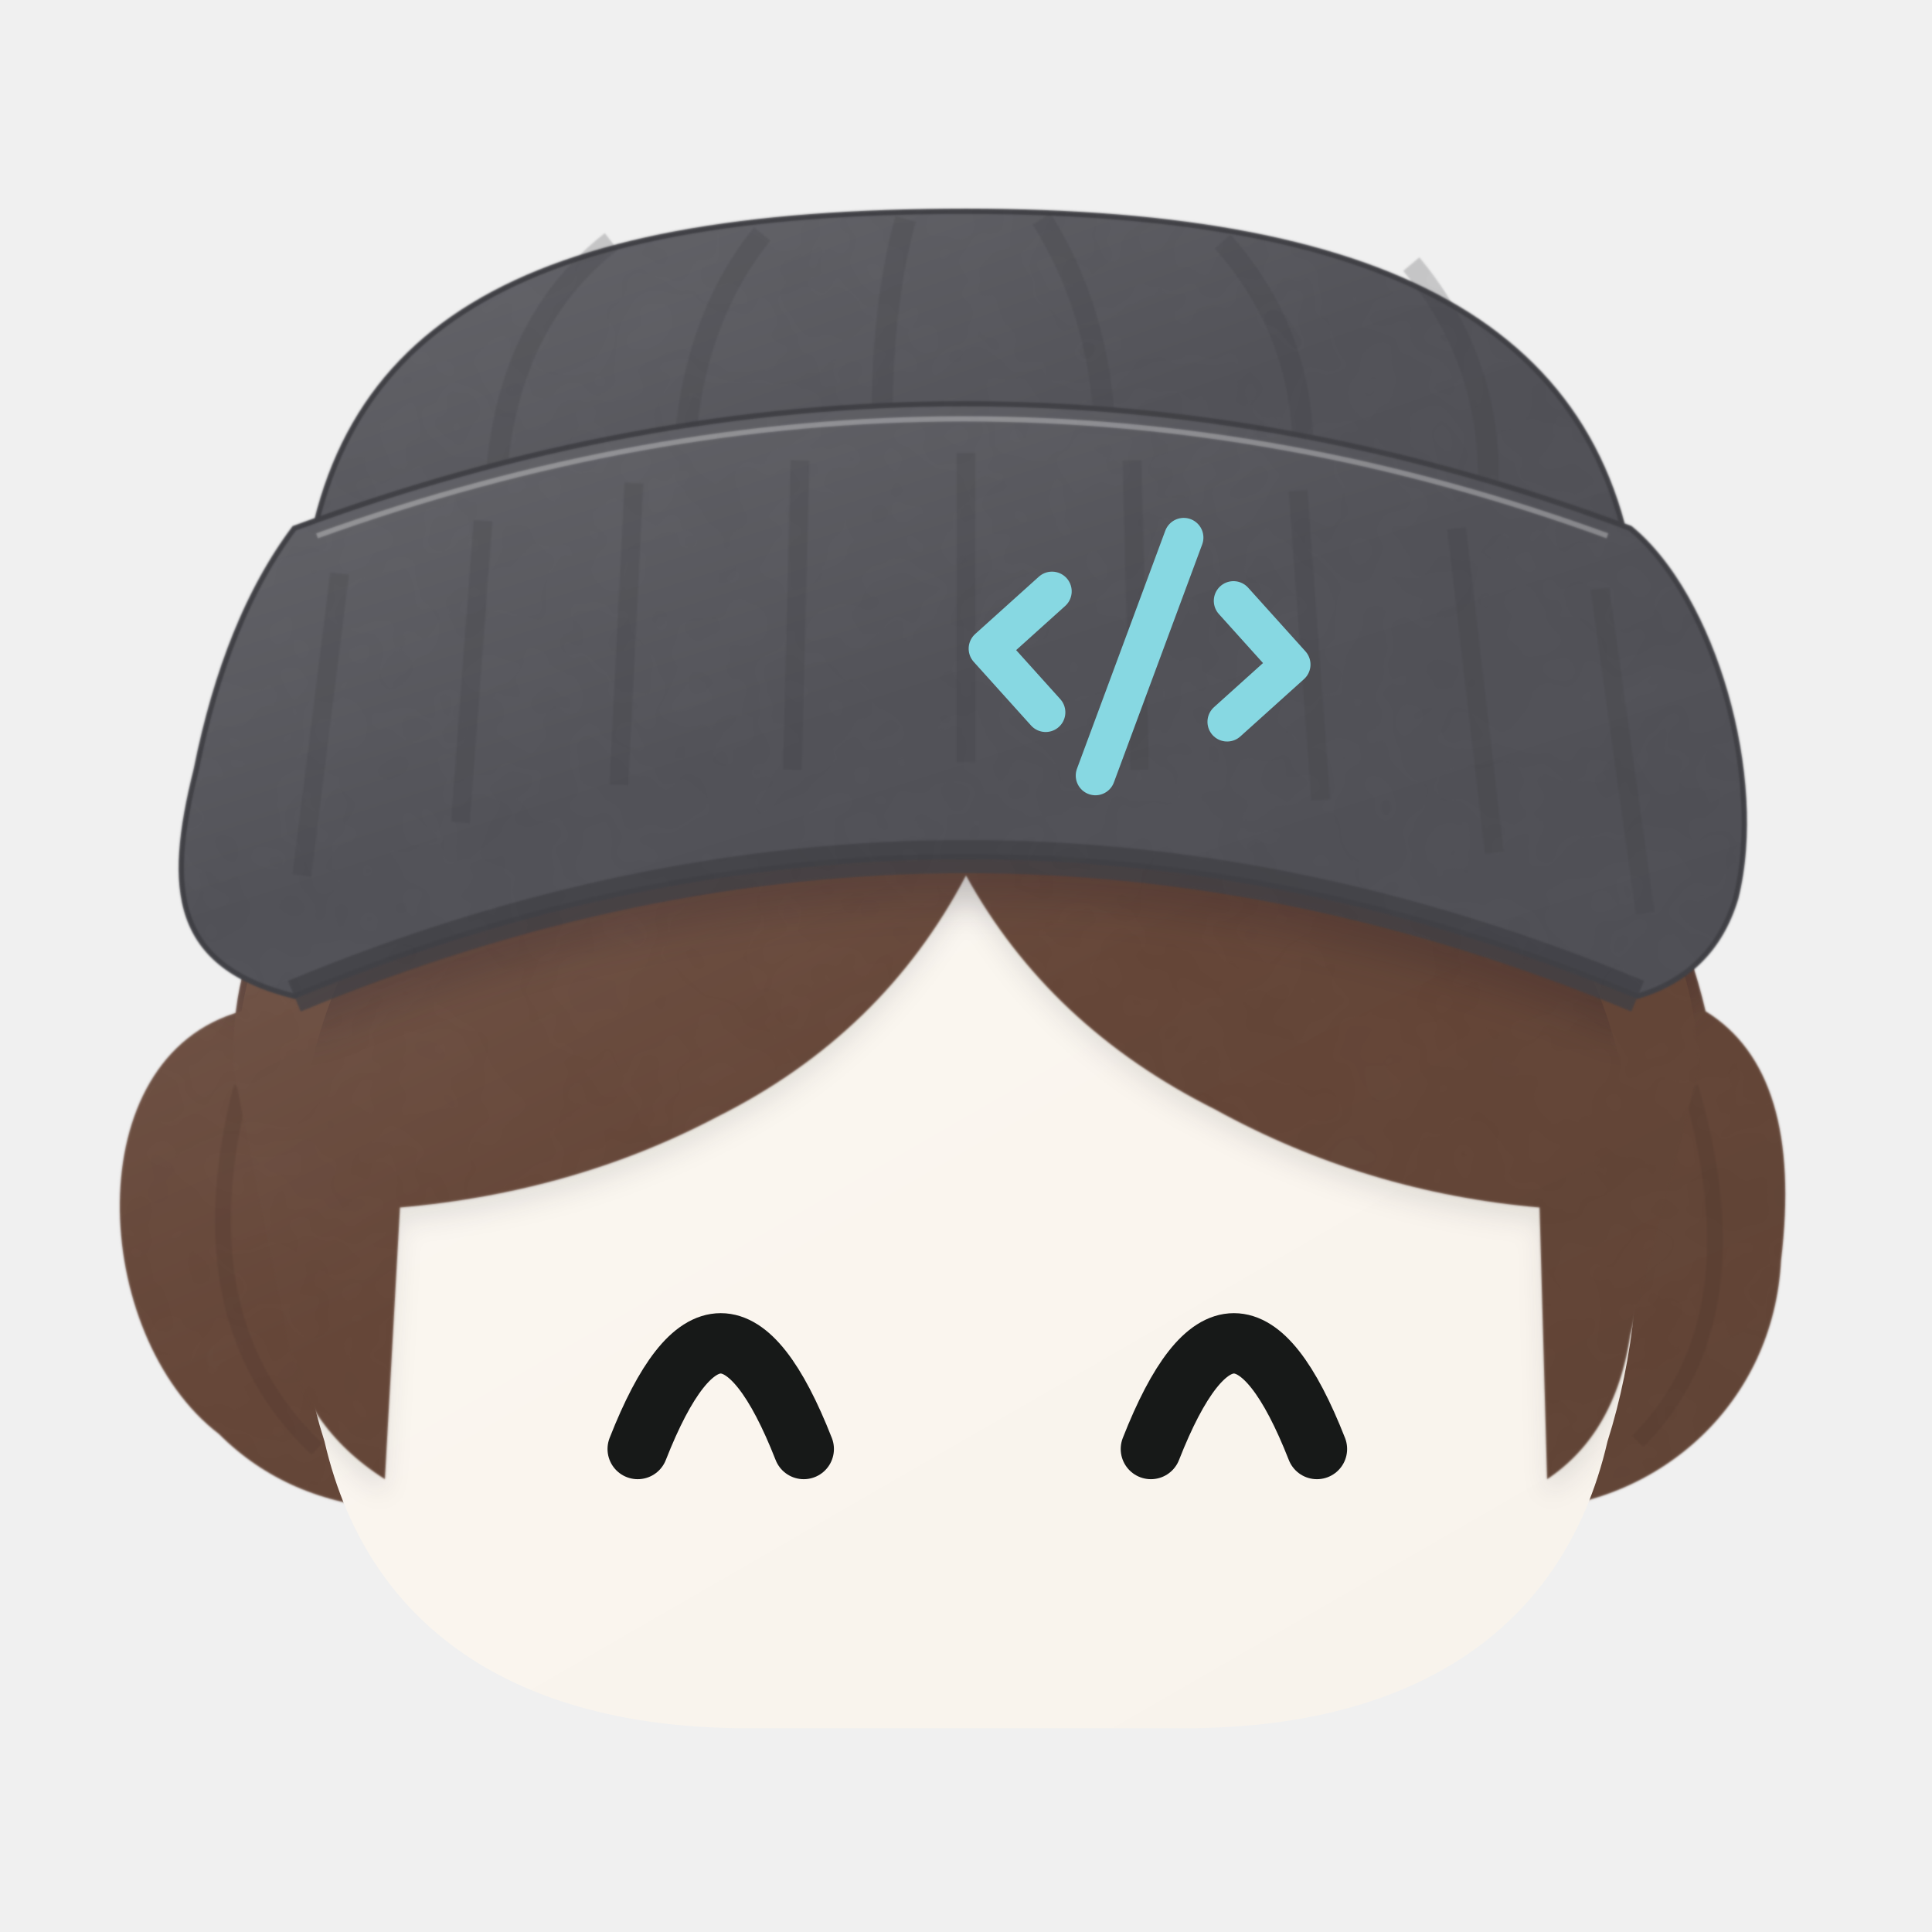
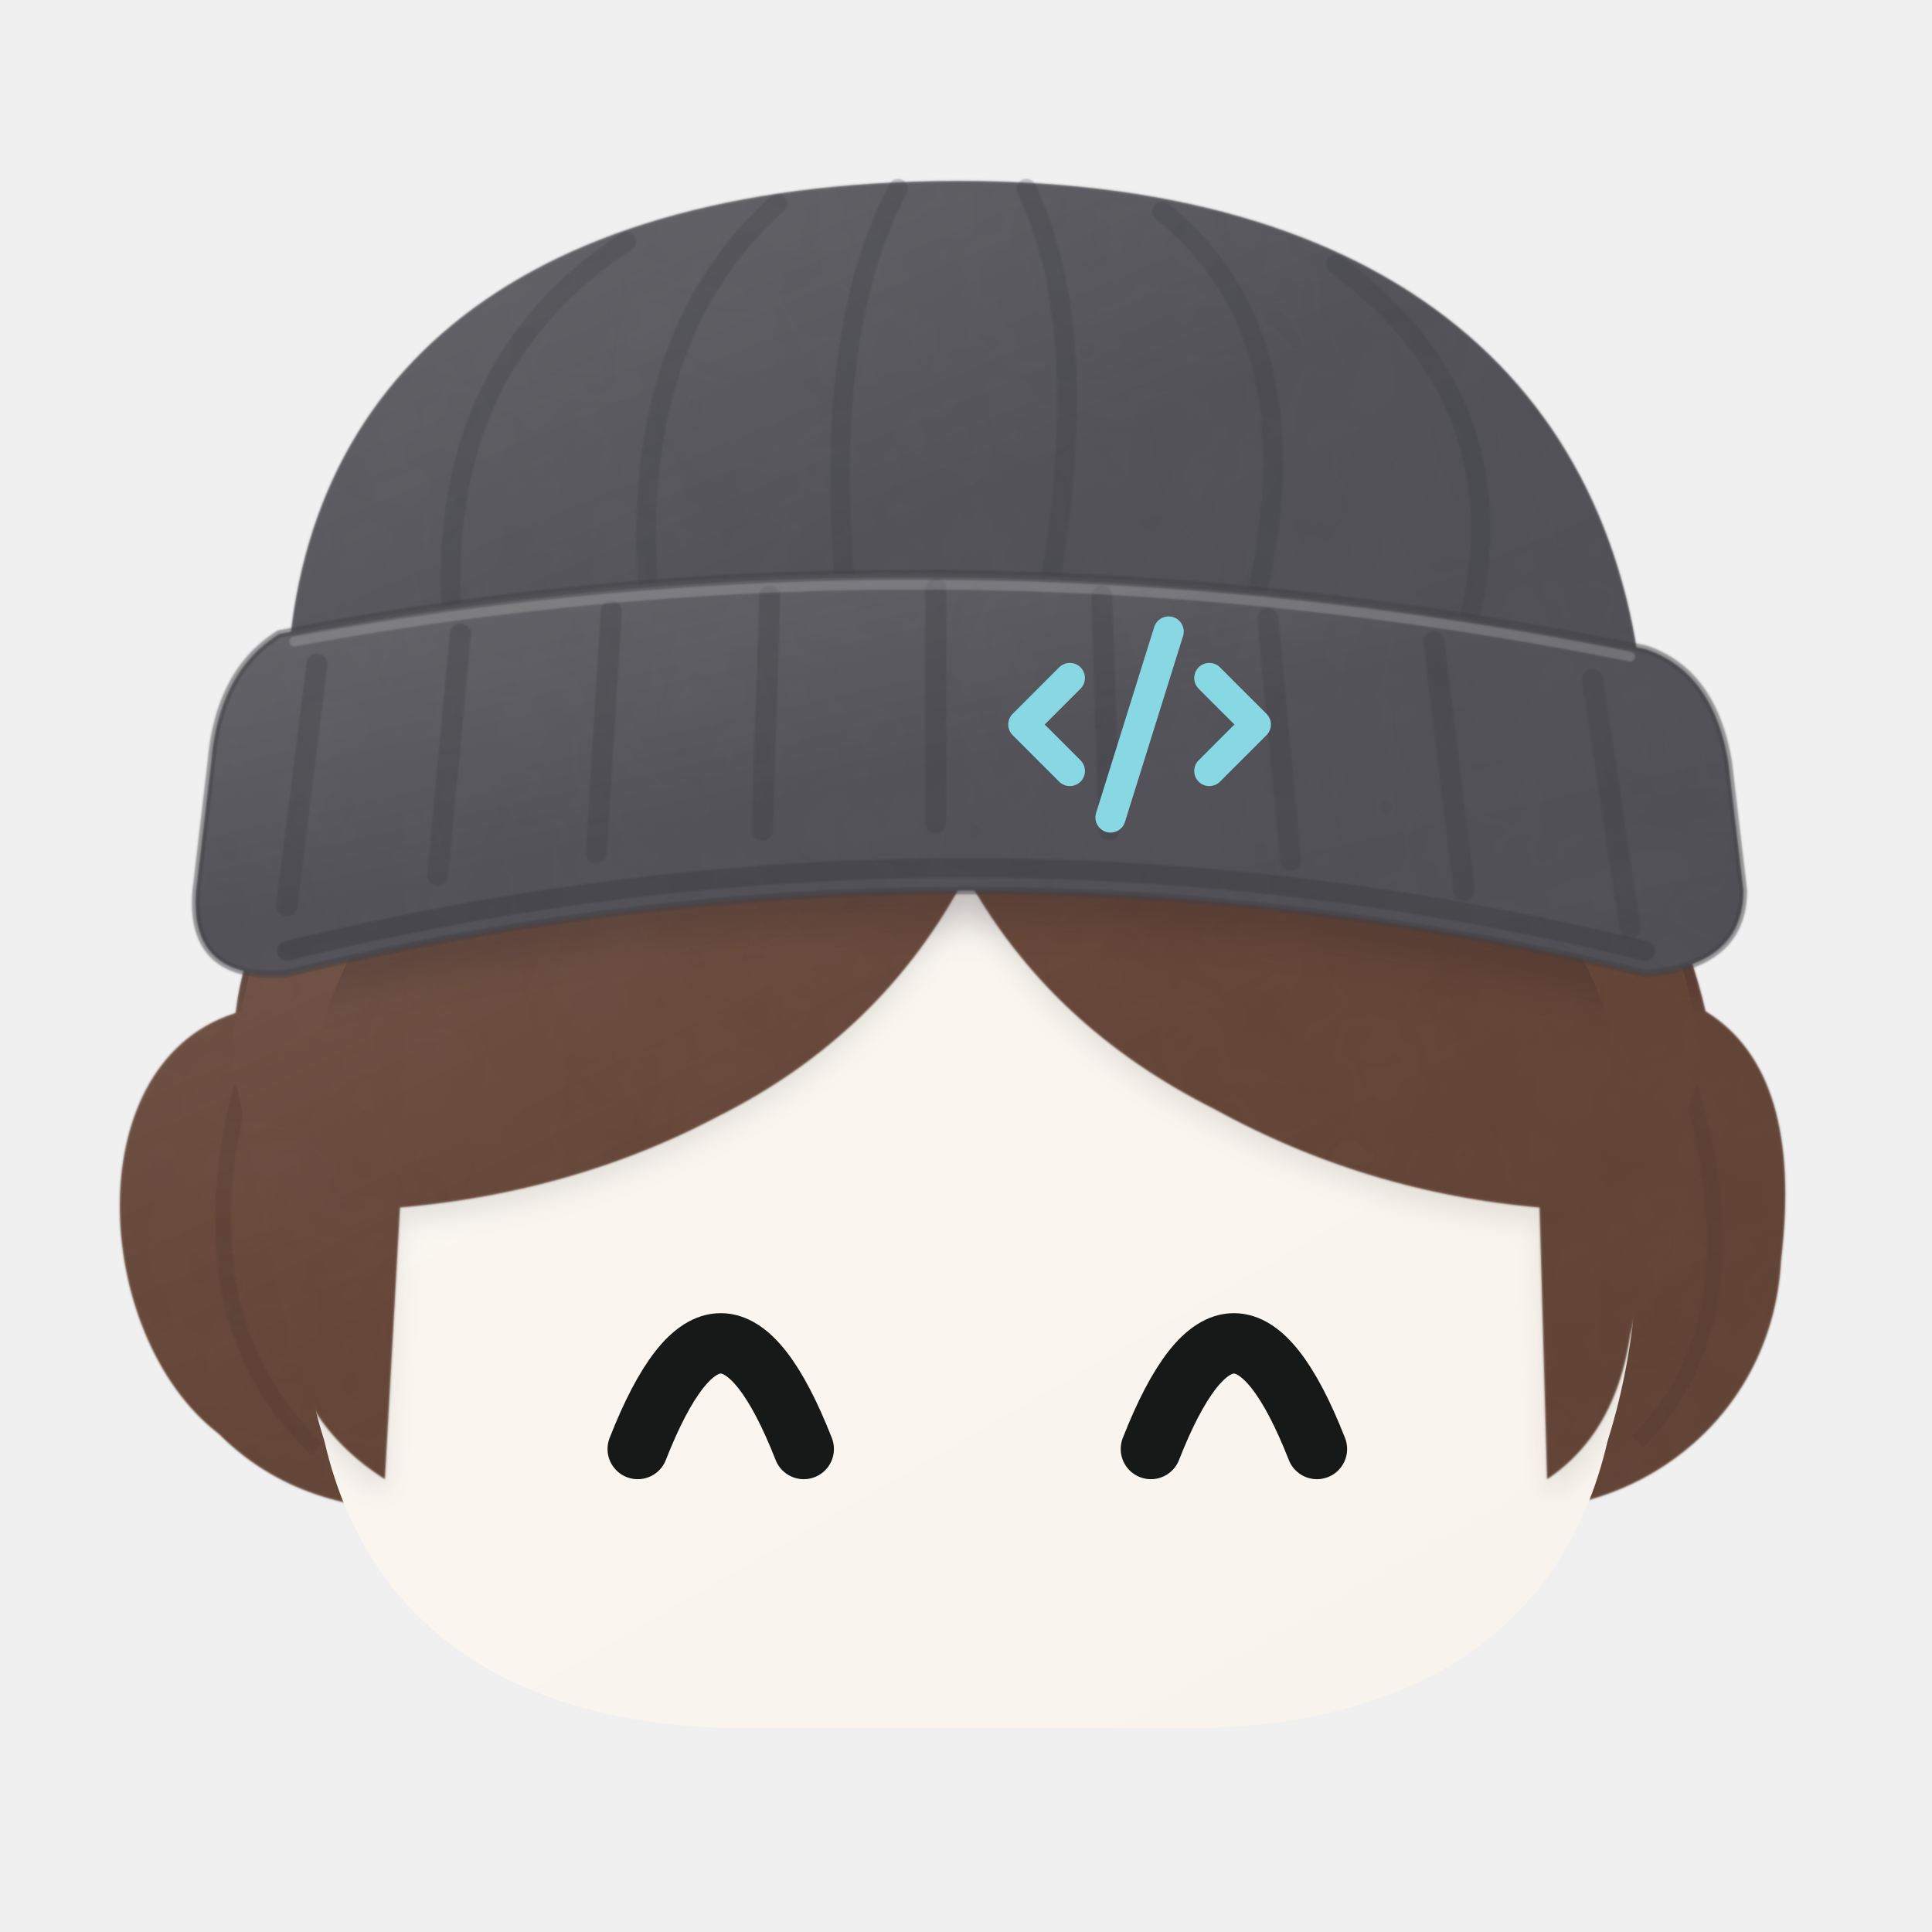
<svg xmlns="http://www.w3.org/2000/svg" viewBox="0 0 256 256" width="256" height="256" role="img">
  <defs>
    <clipPath id="avatar-contact-receiver-fringe-hair-curtain-face-round" clipPathUnits="userSpaceOnUse">
      <path d="M48 124C38 140 36 169 43 191C49 217 70 229 99 229H157C186 229 207 217 213 191C220 169 218 140 208 124C185 105 71 105 48 124Z" fill="#000000" />
    </clipPath>
    <filter id="avatar-contact-shadow-fringe-hair-curtain-face-round" filterUnits="userSpaceOnUse" x="0" y="0" width="256" height="256" color-interpolation-filters="sRGB">
      <feGaussianBlur in="SourceAlpha" stdDeviation="1.6" />
      <feOffset dy="2" result="contact-alpha" />
      <feFlood flood-color="#201a28" flood-opacity="0.09" />
      <feComposite in2="contact-alpha" operator="in" />
    </filter>
    <clipPath id="avatar-contact-receiver-hat-hat-beanie-hair-curtain-hair-crop-back-face-round" clipPathUnits="userSpaceOnUse">
      <path d="M48 124C38 140 36 169 43 191C49 217 70 229 99 229H157C186 229 207 217 213 191C220 169 218 140 208 124C185 105 71 105 48 124Z" fill="#000000" />
      <path d="M31 142C29 106 68 85 128 85C188 85 225 107 225 142L216 177Q214 190 205 196L204 160Q181 158 161 147Q139 136 128 116Q117 137 95 148Q76 158 53 160L51 196Q40 189 38 177Z" fill="#000000" />
      <path d="M32 134C10 140 12 177 29 190Q38 199 52 200H203C220 199 235 186 236 167Q239 142 226 134C216 92 181 84 128 84C75 84 39 94 32 134Z" fill="#000000" />
      <path d="M32 144Q24 175 42 192M224 144Q233 175 217 191" fill="none" stroke="#000000" stroke-width="2.1" stroke-opacity="0.25" />
    </clipPath>
    <filter id="avatar-contact-shadow-hat-hat-beanie-hair-curtain-hair-crop-back-face-round" filterUnits="userSpaceOnUse" x="0" y="0" width="256" height="256" color-interpolation-filters="sRGB">
      <feGaussianBlur in="SourceAlpha" stdDeviation="2.4" />
      <feOffset dy="4" result="contact-alpha" />
      <feFlood flood-color="#201a28" flood-opacity="0.19" />
      <feComposite in2="contact-alpha" operator="in" />
    </filter>
    <filter id="avatar-soft-material-v1" x="-2%" y="-2%" width="104%" height="104%" color-interpolation-filters="sRGB">
      <feTurbulence type="fractalNoise" baseFrequency="0.08" numOctaves="3" seed="17" result="grain" />
      <feColorMatrix in="grain" type="matrix" values="0.213 0.715 0.072 0 0 0.213 0.715 0.072 0 0 0.213 0.715 0.072 0 0 0 0 0 0.03 0" result="faint-grain" />
      <feComposite in="faint-grain" in2="SourceGraphic" operator="in" result="clipped-grain" />
      <feBlend in="SourceGraphic" in2="clipped-grain" mode="soft-light" result="material" />
      <feGaussianBlur in="material" stdDeviation="0.16" />
    </filter>
    <linearGradient id="avatar-face-faf5ee" x1="0%" y1="0%" x2="85%" y2="100%">
      <stop offset="0%" stop-color="#fbf8f2" />
      <stop offset="52%" stop-color="#faf5ee" />
      <stop offset="100%" stop-color="#f8f3ec" />
    </linearGradient>
    <linearGradient id="avatar-hair-654638" x1="0%" y1="0%" x2="85%" y2="100%">
      <stop offset="0%" stop-color="#775c50" />
      <stop offset="52%" stop-color="#654638" />
      <stop offset="100%" stop-color="#614436" />
    </linearGradient>
    <linearGradient id="avatar-hat-525258" x1="0%" y1="0%" x2="85%" y2="100%">
      <stop offset="0%" stop-color="#67676c" />
      <stop offset="52%" stop-color="#525258" />
      <stop offset="100%" stop-color="#4f4f55" />
    </linearGradient>
    <linearGradient id="avatar-eyes-171918" x1="0%" y1="0%" x2="85%" y2="100%">
      <stop offset="0%" stop-color="#333534" />
      <stop offset="52%" stop-color="#171918" />
      <stop offset="100%" stop-color="#161817" />
    </linearGradient>
    <linearGradient id="avatar-badge-ffffff" x1="0%" y1="0%" x2="85%" y2="100%">
      <stop offset="0%" stop-color="#ffffff" />
      <stop offset="52%" stop-color="#ffffff" />
      <stop offset="100%" stop-color="#f6f6f6" />
    </linearGradient>
  </defs>
  <g color="#4f372c" filter="url(#avatar-soft-material-v1)">
    <path d="M32 134C10 140 12 177 29 190Q38 199 52 200H203C220 199 235 186 236 167Q239 142 226 134C216 92 181 84 128 84C75 84 39 94 32 134Z" fill="url(#avatar-hair-654638)" />
    <path d="M32 144Q24 175 42 192M224 144Q233 175 217 191" fill="none" stroke="#4f372c" stroke-width="2.1" stroke-opacity="0.25" />
  </g>
  <g color="url(#avatar-face-faf5ee)">
    <path d="M48 124C38 140 36 169 43 191C49 217 70 229 99 229H157C186 229 207 217 213 191C220 169 218 140 208 124C185 105 71 105 48 124Z" fill="url(#avatar-face-faf5ee)" />
  </g>
  <g data-layer="contact-shadow-fringe-hair-curtain-face-round" clip-path="url(#avatar-contact-receiver-fringe-hair-curtain-face-round)">
    <g filter="url(#avatar-contact-shadow-fringe-hair-curtain-face-round)">
      <g color="#000000">
        <path d="M31 142C29 106 68 85 128 85C188 85 225 107 225 142L216 177Q214 190 205 196L204 160Q181 158 161 147Q139 136 128 116Q117 137 95 148Q76 158 53 160L51 196Q40 189 38 177Z" fill="#000000" />
      </g>
    </g>
  </g>
  <g color="#4f372c" filter="url(#avatar-soft-material-v1)">
    <path d="M31 142C29 106 68 85 128 85C188 85 225 107 225 142L216 177Q214 190 205 196L204 160Q181 158 161 147Q139 136 128 116Q117 137 95 148Q76 158 53 160L51 196Q40 189 38 177Z" fill="url(#avatar-hair-654638)" />
  </g>
  <g data-layer="contact-shadow-hat-hat-beanie-hair-curtain-hair-crop-back-face-round" clip-path="url(#avatar-contact-receiver-hat-hat-beanie-hair-curtain-hair-crop-back-face-round)">
    <g filter="url(#avatar-contact-shadow-hat-hat-beanie-hair-curtain-hair-crop-back-face-round)">
      <g color="#000000">
-         <path d="M40 83C42 43 69 28 128 28C185 28 215 44 217 83L218 104H38Z" fill="#000000" stroke="#000000" stroke-width="0.7" />
-         <path d="M66 77Q63 46 81 32M91 76Q88 47 101 31M118 76Q115 47 120 29M145 76Q150 48 138 29M170 77Q178 50 162 32M195 79Q202 53 187 35" fill="none" stroke="#000000" stroke-width="2.8" stroke-opacity="0.23" />
-         <path d="M39 70Q128 37 216 70C227 79 234 103 230 119Q227 129 217 132Q128 95 39 132C23 128 22 118 26 102Q30 82 39 70Z" fill="#000000" stroke="#000000" stroke-width="0.7" />
-         <path d="M45 76L40 116M64 69L61 109M84 64L82 104M106 61L105 102M128 60V101M150 61L151 102M172 65L175 106M193 70L198 113M212 78L218 121" fill="none" stroke="#000000" stroke-width="2.5" stroke-opacity="0.23" />
-         <path d="M39 132Q128 95 217 132" fill="none" stroke="#000000" stroke-width="4.4" stroke-opacity="0.78" />
-         <path d="M42 71Q128 40 213 71" fill="none" stroke="#ffffff" stroke-width="0.7" stroke-opacity="0.32" />
+         <path d="M38 96C37 53 65 25 124 24C185 23 216 52 218 97L216 114H40Z" fill="#000000" />
+         <path d="M60 84Q57 49 83 32M86 80Q83 45 103 27M112 78Q109 44 119 25M139 78Q145 44 136 25M166 81Q175 45 154 28M193 88Q204 55 177 35" fill="none" stroke="#000000" stroke-width="2.6" stroke-opacity="0.28" stroke-linecap="round" />
+         <path d="M37 84Q124 67 218 86Q227 89 229 101L231 118Q231 128 218 129Q128 107 38 129Q25 130 26 118L28 101Q29 89 37 84Z" fill="#000000" stroke="#000000" stroke-width="1" stroke-opacity="0.5" />
+         <path d="M42 88L38 120M61 84L58 116M81 81L79 113M102 79L101 110M124 78V109M146 79L147 110M168 82L171 114M190 85L194 118M211 90L216 123" fill="none" stroke="#000000" stroke-width="2.8" stroke-opacity="0.35" stroke-linecap="round" />
+         <path d="M39 85Q126 69 216 87" fill="none" stroke="#ffffff" stroke-width="1.3" stroke-opacity="0.18" stroke-linecap="round" />
+         <path d="M38 126Q128 104 218 126" fill="none" stroke="#000000" stroke-width="2.6" stroke-opacity="0.58" stroke-linecap="round" />
      </g>
    </g>
  </g>
  <g color="#404045" filter="url(#avatar-soft-material-v1)">
-     <path d="M40 83C42 43 69 28 128 28C185 28 215 44 217 83L218 104H38Z" fill="url(#avatar-hat-525258)" stroke="#404045" stroke-width="0.7" />
-     <path d="M66 77Q63 46 81 32M91 76Q88 47 101 31M118 76Q115 47 120 29M145 76Q150 48 138 29M170 77Q178 50 162 32M195 79Q202 53 187 35" fill="none" stroke="#404045" stroke-width="2.8" stroke-opacity="0.23" />
-     <path d="M39 70Q128 37 216 70C227 79 234 103 230 119Q227 129 217 132Q128 95 39 132C23 128 22 118 26 102Q30 82 39 70Z" fill="url(#avatar-hat-525258)" stroke="#404045" stroke-width="0.7" />
-     <path d="M45 76L40 116M64 69L61 109M84 64L82 104M106 61L105 102M128 60V101M150 61L151 102M172 65L175 106M193 70L198 113M212 78L218 121" fill="none" stroke="#404045" stroke-width="2.5" stroke-opacity="0.23" />
-     <path d="M39 132Q128 95 217 132" fill="none" stroke="#404045" stroke-width="4.4" stroke-opacity="0.78" />
-     <path d="M42 71Q128 40 213 71" fill="none" stroke="#ffffff" stroke-width="0.7" stroke-opacity="0.32" />
+     <path d="M38 96C37 53 65 25 124 24C185 23 216 52 218 97L216 114H40Z" fill="url(#avatar-hat-525258)" />
+     <path d="M60 84Q57 49 83 32M86 80Q83 45 103 27M112 78Q109 44 119 25M139 78Q145 44 136 25M166 81Q175 45 154 28M193 88Q204 55 177 35" fill="none" stroke="#404045" stroke-width="2.6" stroke-opacity="0.28" stroke-linecap="round" />
+     <path d="M37 84Q124 67 218 86Q227 89 229 101L231 118Q231 128 218 129Q128 107 38 129Q25 130 26 118L28 101Q29 89 37 84Z" fill="url(#avatar-hat-525258)" stroke="#404045" stroke-width="1" stroke-opacity="0.5" />
+     <path d="M42 88L38 120M61 84L58 116M81 81L79 113M102 79L101 110M124 78V109M146 79L147 110M168 82L171 114M190 85L194 118M211 90L216 123" fill="none" stroke="#404045" stroke-width="2.8" stroke-opacity="0.35" stroke-linecap="round" />
+     <path d="M39 85Q126 69 216 87" fill="none" stroke="#ffffff" stroke-width="1.3" stroke-opacity="0.18" stroke-linecap="round" />
+     <path d="M38 126Q128 104 218 126" fill="none" stroke="#404045" stroke-width="2.6" stroke-opacity="0.58" stroke-linecap="round" />
  </g>
-   <g data-layer="hat-badge" transform="translate(151 87) rotate(3) scale(0.86) translate(-128 -64)">
+   <g data-layer="hat-badge" transform="translate(151 96) rotate(0) scale(0.66) translate(-128 -64)">
    <g transform="translate(128 64) scale(0.21875) translate(-128 -128)">
      <g color="#87d8e2">
        <path d="m18 16 4-4-4-4" fill="none" stroke="#87d8e2" stroke-width="2.6" stroke-linecap="round" stroke-linejoin="round" transform="scale(10.66667)" />
        <path d="m6 8-4 4 4 4" fill="none" stroke="#87d8e2" stroke-width="2.6" stroke-linecap="round" stroke-linejoin="round" transform="scale(10.66667)" />
        <path d="m14.5 4-5 16" fill="none" stroke="#87d8e2" stroke-width="2.6" stroke-linecap="round" stroke-linejoin="round" transform="scale(10.66667)" />
      </g>
    </g>
  </g>
  <g data-layer="state" data-state="success">
    <g transform="translate(95.5 185)">
      <path d="M-11 7Q0 -21 11 7" fill="none" stroke="#171918" stroke-width="8" stroke-linecap="round" stroke-linejoin="round" />
    </g>
    <g transform="translate(163.5 185)">
      <path d="M-11 7Q0 -21 11 7" fill="none" stroke="#171918" stroke-width="8" stroke-linecap="round" stroke-linejoin="round" />
    </g>
  </g>
</svg>
